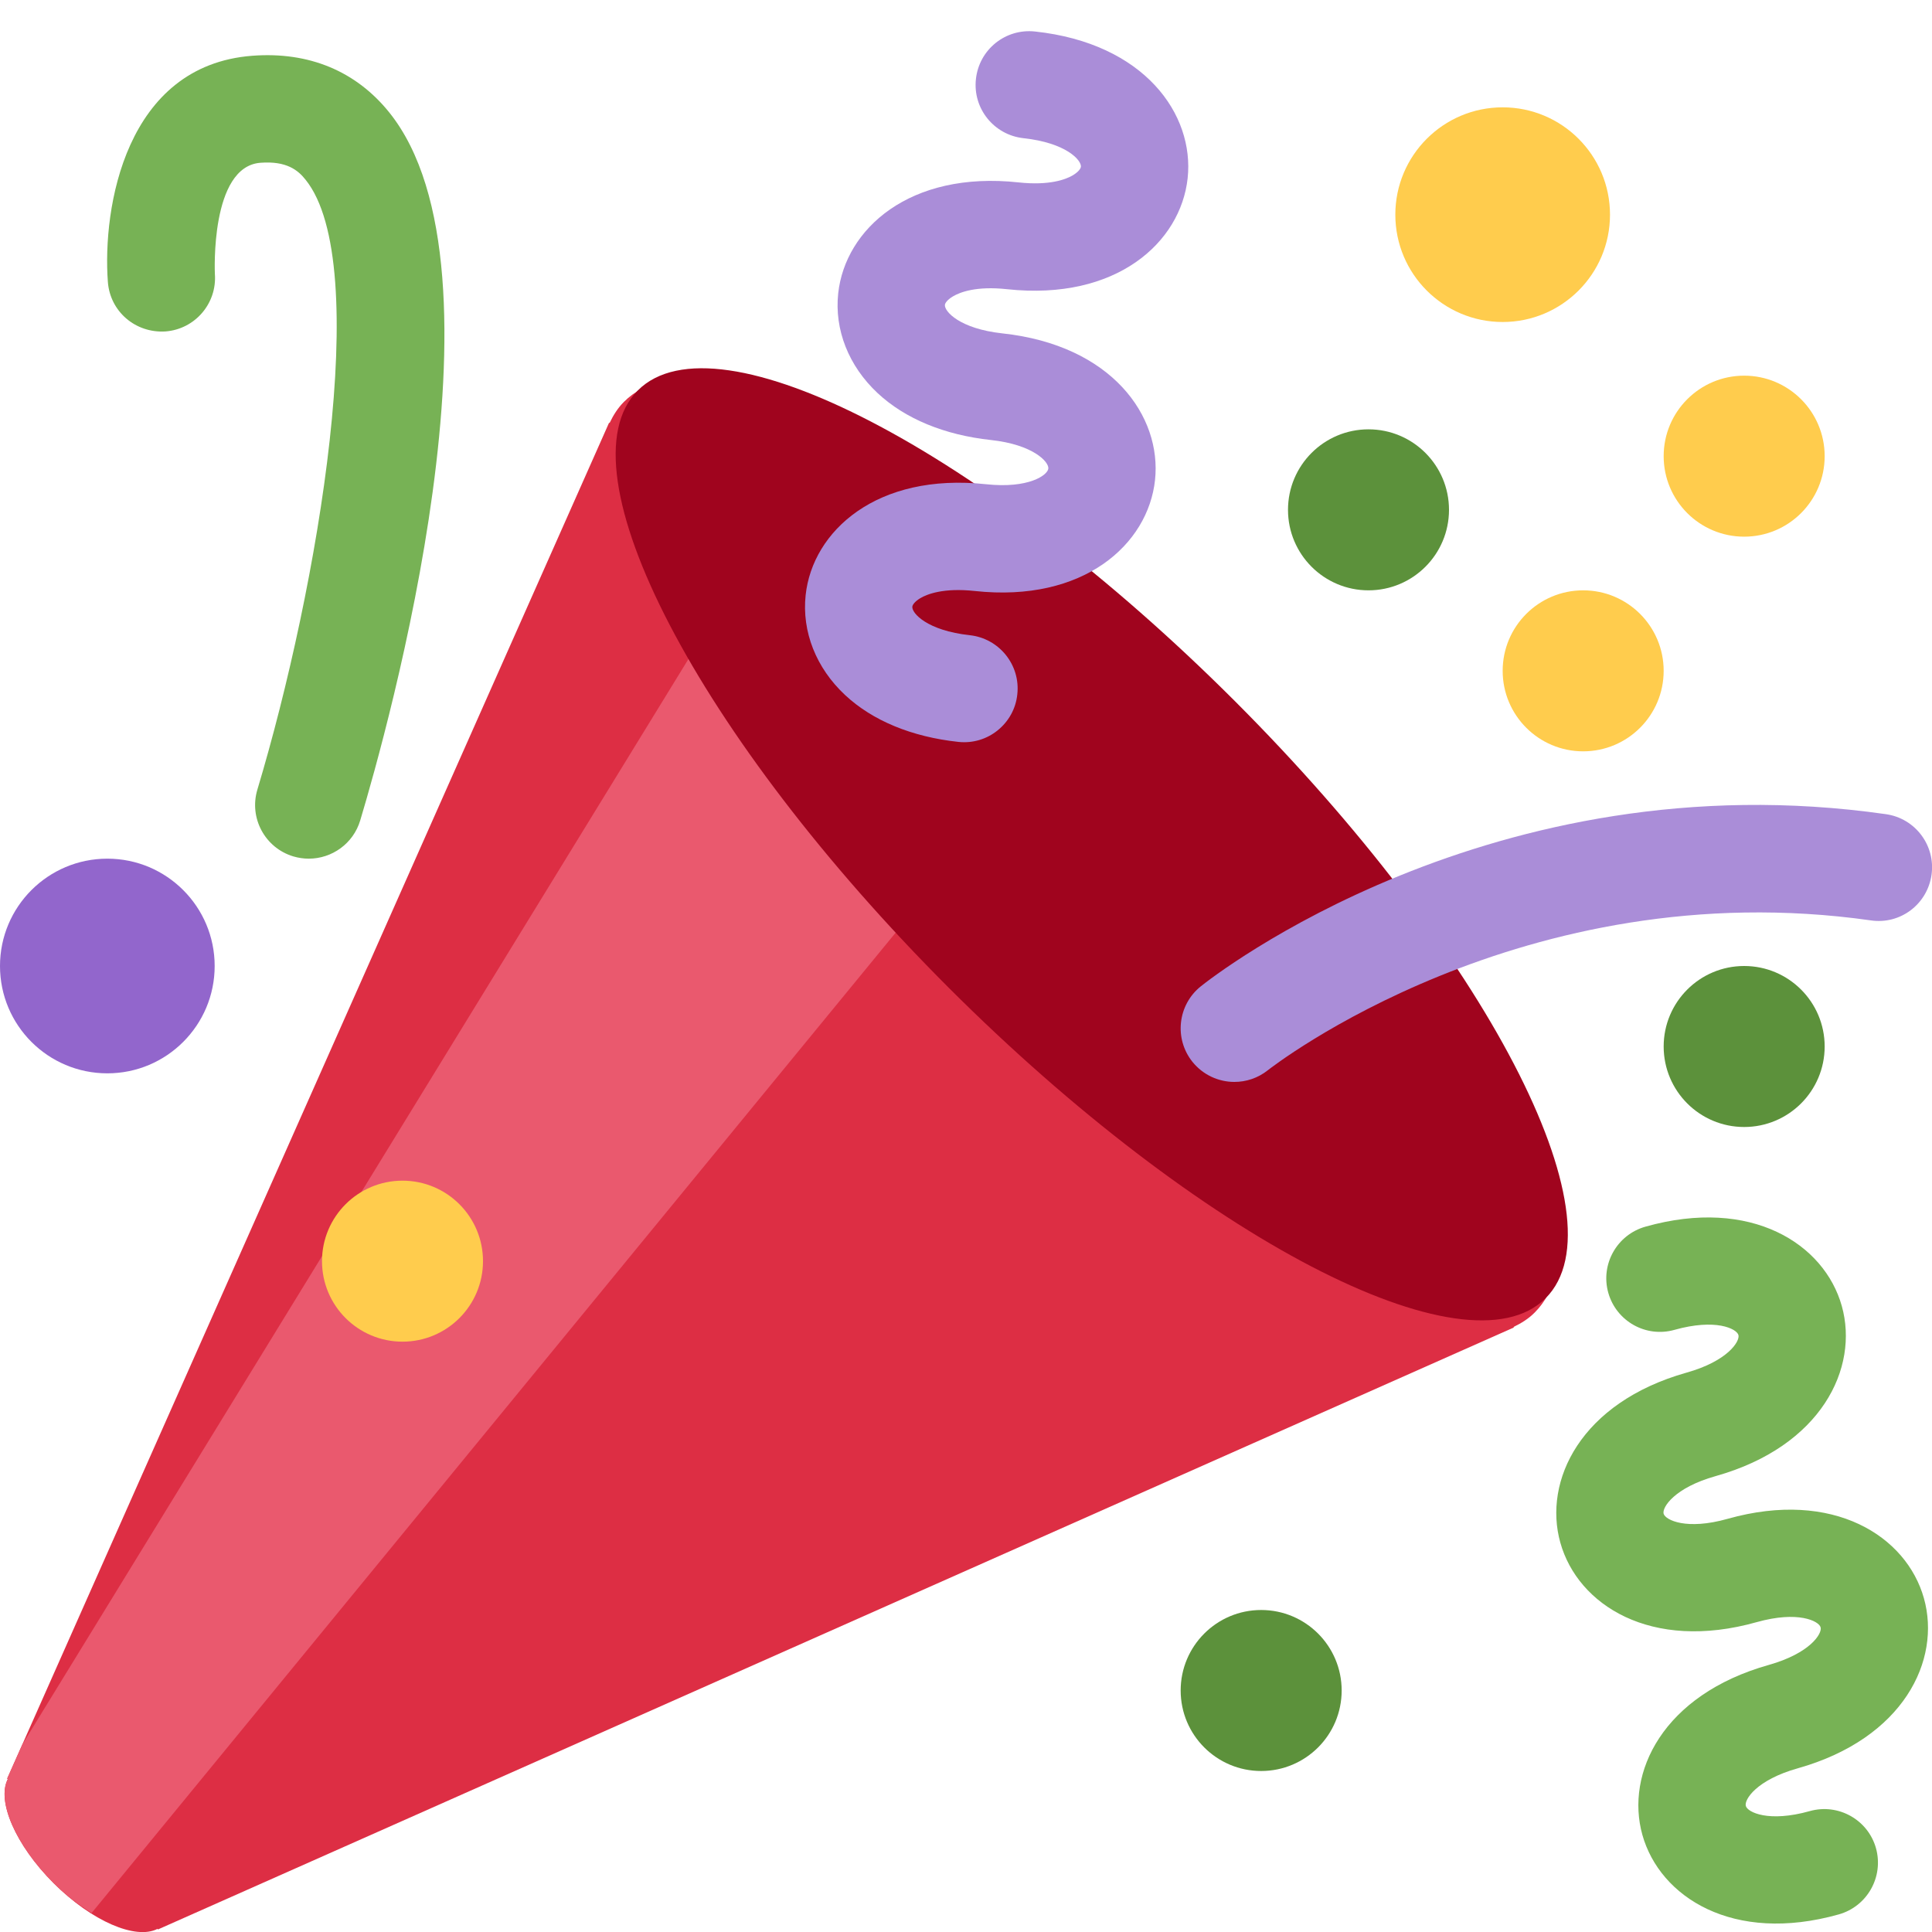
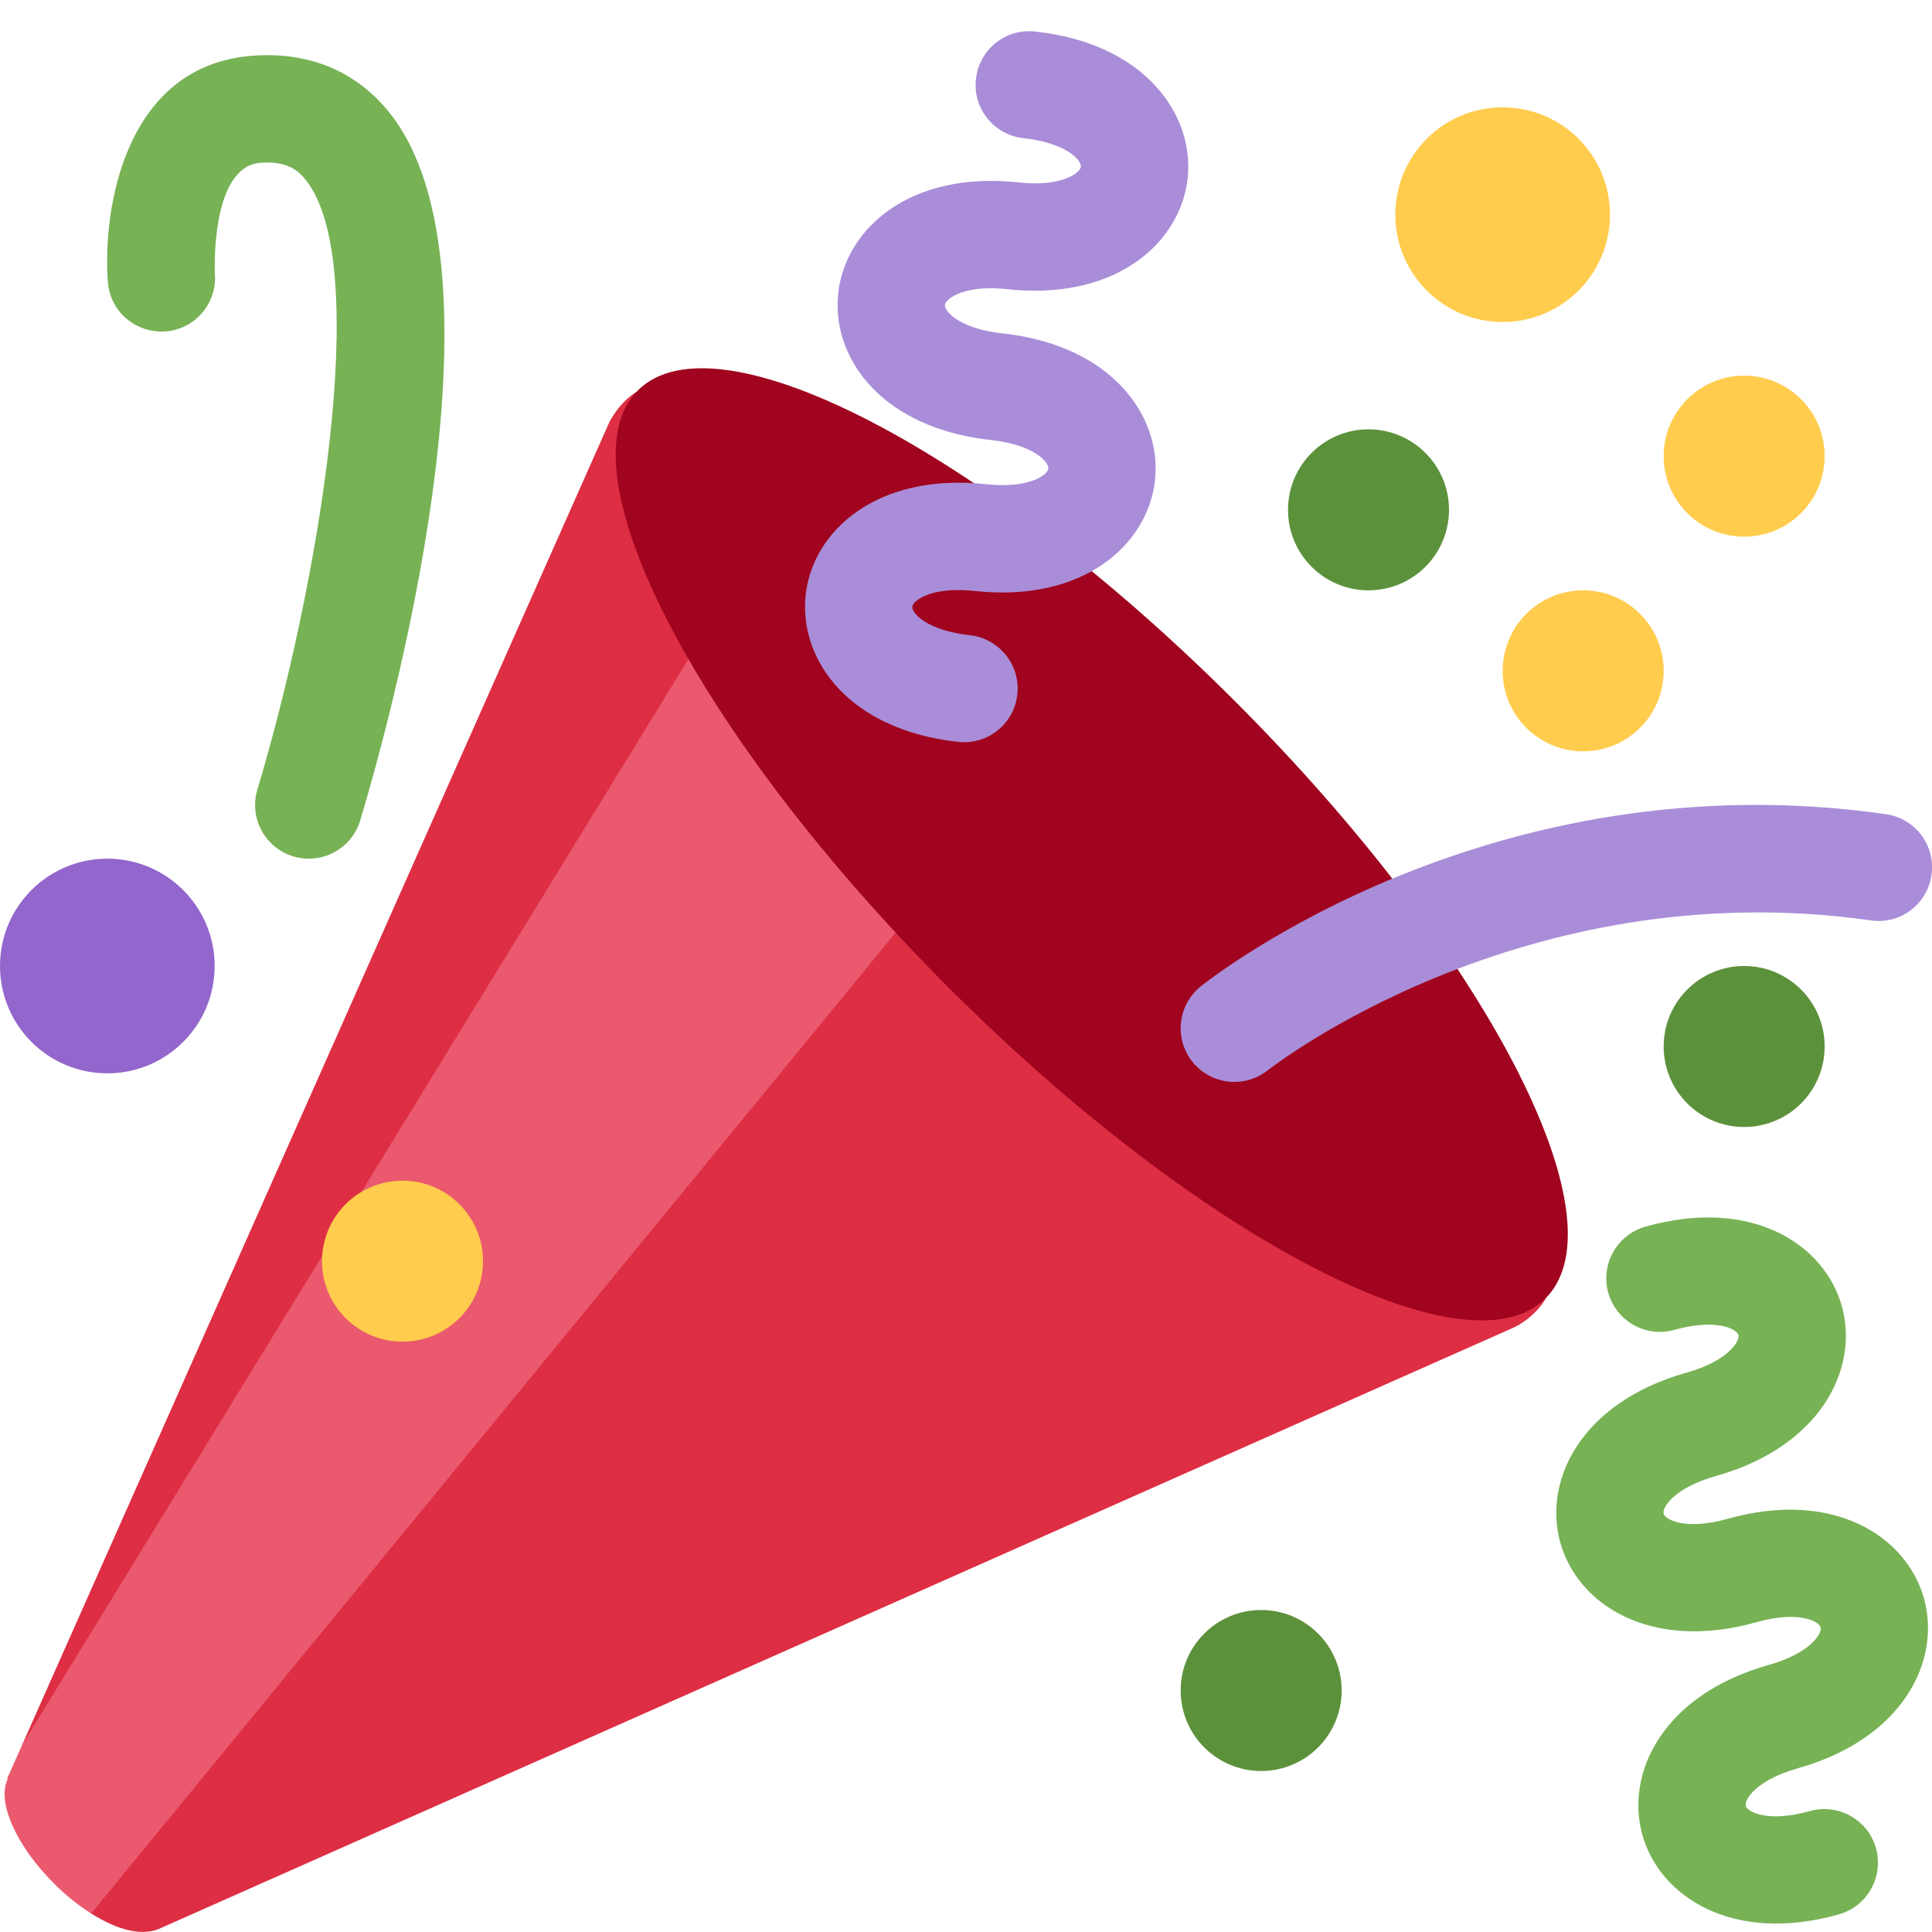
<svg xmlns="http://www.w3.org/2000/svg" viewBox="0 0 36 36">
-   <path fill="#DD2E44" d="M11.626 7.488c-.112.112-.197.247-.268.395l-.008-.008L.134 33.141l.011.011c-.208.403.14 1.223.853 1.937.713.713 1.533 1.061 1.936.853l.01.01L28.21 24.735l-.008-.009c.147-.07.282-.155.395-.269 1.562-1.562-.971-6.627-5.656-11.313-4.687-4.686-9.752-7.218-11.315-5.656z" />
-   <path fill="#EA596E" d="M13 12L.416 32.506l-.282.635.011.011c-.208.403.14 1.223.853 1.937.232.232.473.408.709.557L17 17l-4-5z" />
-   <path fill="#A0041E" d="M23.012 13.066c4.67 4.672 7.263 9.652 5.789 11.124-1.473 1.474-6.453-1.118-11.126-5.788-4.671-4.672-7.263-9.654-5.79-11.127 1.474-1.473 6.454 1.119 11.127 5.791z" />
+   <path d="M 1.699,35.655 l -1.284,-3.147 l 10.935,-24.633 s 0.172,-0.365 0.512,-0.575 l 16.95,16.879 c -0.21,0.38 -0.602,0.556 -0.602,0.556 l -25.267,11.215 c -0.323,0.12 -0.75,0.016 -1.244,-0.295 Z" fill="#DD2E44" />
+   <path d="M 17,17 l -15.301,18.655 c -0.233,-0.147 -0.473,-0.338 -0.701,-0.567 c -0.713,-0.714 -1.061,-1.534 -0.853,-1.937 l -0.011,-0.011 l 0.281,-0.632 l 12.585,-20.508 h4 v5 Z" fill="#EA596E" />
+   <ellipse rx="3.773" ry="11.961" transform="translate(20.343,15.733) rotate(-45)" fill="#A0041E" />
  <path fill="#AA8DD8" d="M18.59 13.609c-.199.161-.459.245-.734.215-.868-.094-1.598-.396-2.109-.873-.541-.505-.808-1.183-.735-1.862.128-1.192 1.324-2.286 3.363-2.066.793.085 1.147-.17 1.159-.292.014-.121-.277-.446-1.07-.532-.868-.094-1.598-.396-2.11-.873-.541-.505-.809-1.183-.735-1.862.13-1.192 1.325-2.286 3.362-2.065.578.062.883-.057 1.012-.134.103-.063.144-.123.148-.158.012-.121-.275-.446-1.07-.532-.549-.06-.947-.552-.886-1.102.059-.549.55-.946 1.101-.886 2.037.219 2.973 1.542 2.844 2.735-.13 1.194-1.325 2.286-3.364 2.067-.578-.063-.88.057-1.01.134-.103.062-.145.123-.149.157-.013.122.276.446 1.071.532 2.037.22 2.973 1.542 2.844 2.735-.129 1.192-1.324 2.286-3.362 2.065-.578-.062-.882.058-1.012.134-.104.064-.144.124-.148.158-.013.121.276.446 1.07.532.548.06.947.553.886 1.102-.028.274-.167.511-.366.671z" />
+   <path fill="#AA8DD8" d="M23.001 20.16c-.294 0-.584-.129-.782-.375-.345-.432-.274-1.061.156-1.406.218-.175 5.418-4.259 12.767-3.208.547.078.927.584.849 1.131-.078.546-.58.93-1.132.848-6.493-.922-11.187 2.754-11.233 2.791-.186.148-.406.219-.625.219z" />
  <path fill="#77B255" d="M30.661 22.857c1.973-.557 3.334.323 3.658 1.478.324 1.154-.378 2.615-2.35 3.17-.77.216-1.001.584-.97.701.034.118.425.312 1.193.095 1.972-.555 3.333.325 3.657 1.479.326 1.155-.378 2.614-2.351 3.17-.769.216-1.001.585-.967.702.033.117.423.311 1.192.095.53-.149 1.084.16 1.233.691.148.532-.161 1.084-.693 1.234-1.971.555-3.333-.323-3.659-1.479-.324-1.154.379-2.613 2.353-3.169.77-.217 1.001-.584.967-.702-.032-.117-.422-.312-1.19-.096-1.974.556-3.334-.322-3.659-1.479-.325-1.154.378-2.613 2.351-3.17.768-.215.999-.585.967-.701-.034-.118-.423-.312-1.192-.096-.532.15-1.083-.16-1.233-.691-.149-.53.161-1.082.693-1.232z" />
-   <path fill="#AA8DD8" d="M23.001 20.16c-.294 0-.584-.129-.782-.375-.345-.432-.274-1.061.156-1.406.218-.175 5.418-4.259 12.767-3.208.547.078.927.584.849 1.131-.078.546-.58.93-1.132.848-6.493-.922-11.187 2.754-11.233 2.791-.186.148-.406.219-.625.219z" />
  <path fill="#77B255" d="M5.754 16c-.095 0-.192-.014-.288-.042-.529-.159-.829-.716-.67-1.245 1.133-3.773 2.16-9.794.898-11.364-.141-.178-.354-.353-.842-.316-.938.072-.849 2.051-.848 2.071.042.551-.372 1.031-.922 1.072-.559.034-1.031-.372-1.072-.923-.103-1.379.326-4.035 2.692-4.214 1.056-.08 1.933.287 2.552 1.057 2.371 2.951-.036 11.506-.542 13.192-.13.433-.528.712-.958.712z" />
+   <circle fill="#9266CC" cx="2" cy="18" r="2" />
  <circle fill="#5C913B" cx="25.5" cy="9.5" r="1.5" />
-   <circle fill="#9266CC" cx="2" cy="18" r="2" />
  <circle fill="#5C913B" cx="32.5" cy="19.5" r="1.5" />
  <circle fill="#5C913B" cx="23.5" cy="31.5" r="1.5" />
  <circle fill="#FFCC4D" cx="28" cy="4" r="2" />
  <circle fill="#FFCC4D" cx="32.5" cy="8.5" r="1.5" />
  <circle fill="#FFCC4D" cx="29.5" cy="12.5" r="1.5" />
  <circle fill="#FFCC4D" cx="7.5" cy="23.5" r="1.5" />
</svg>
